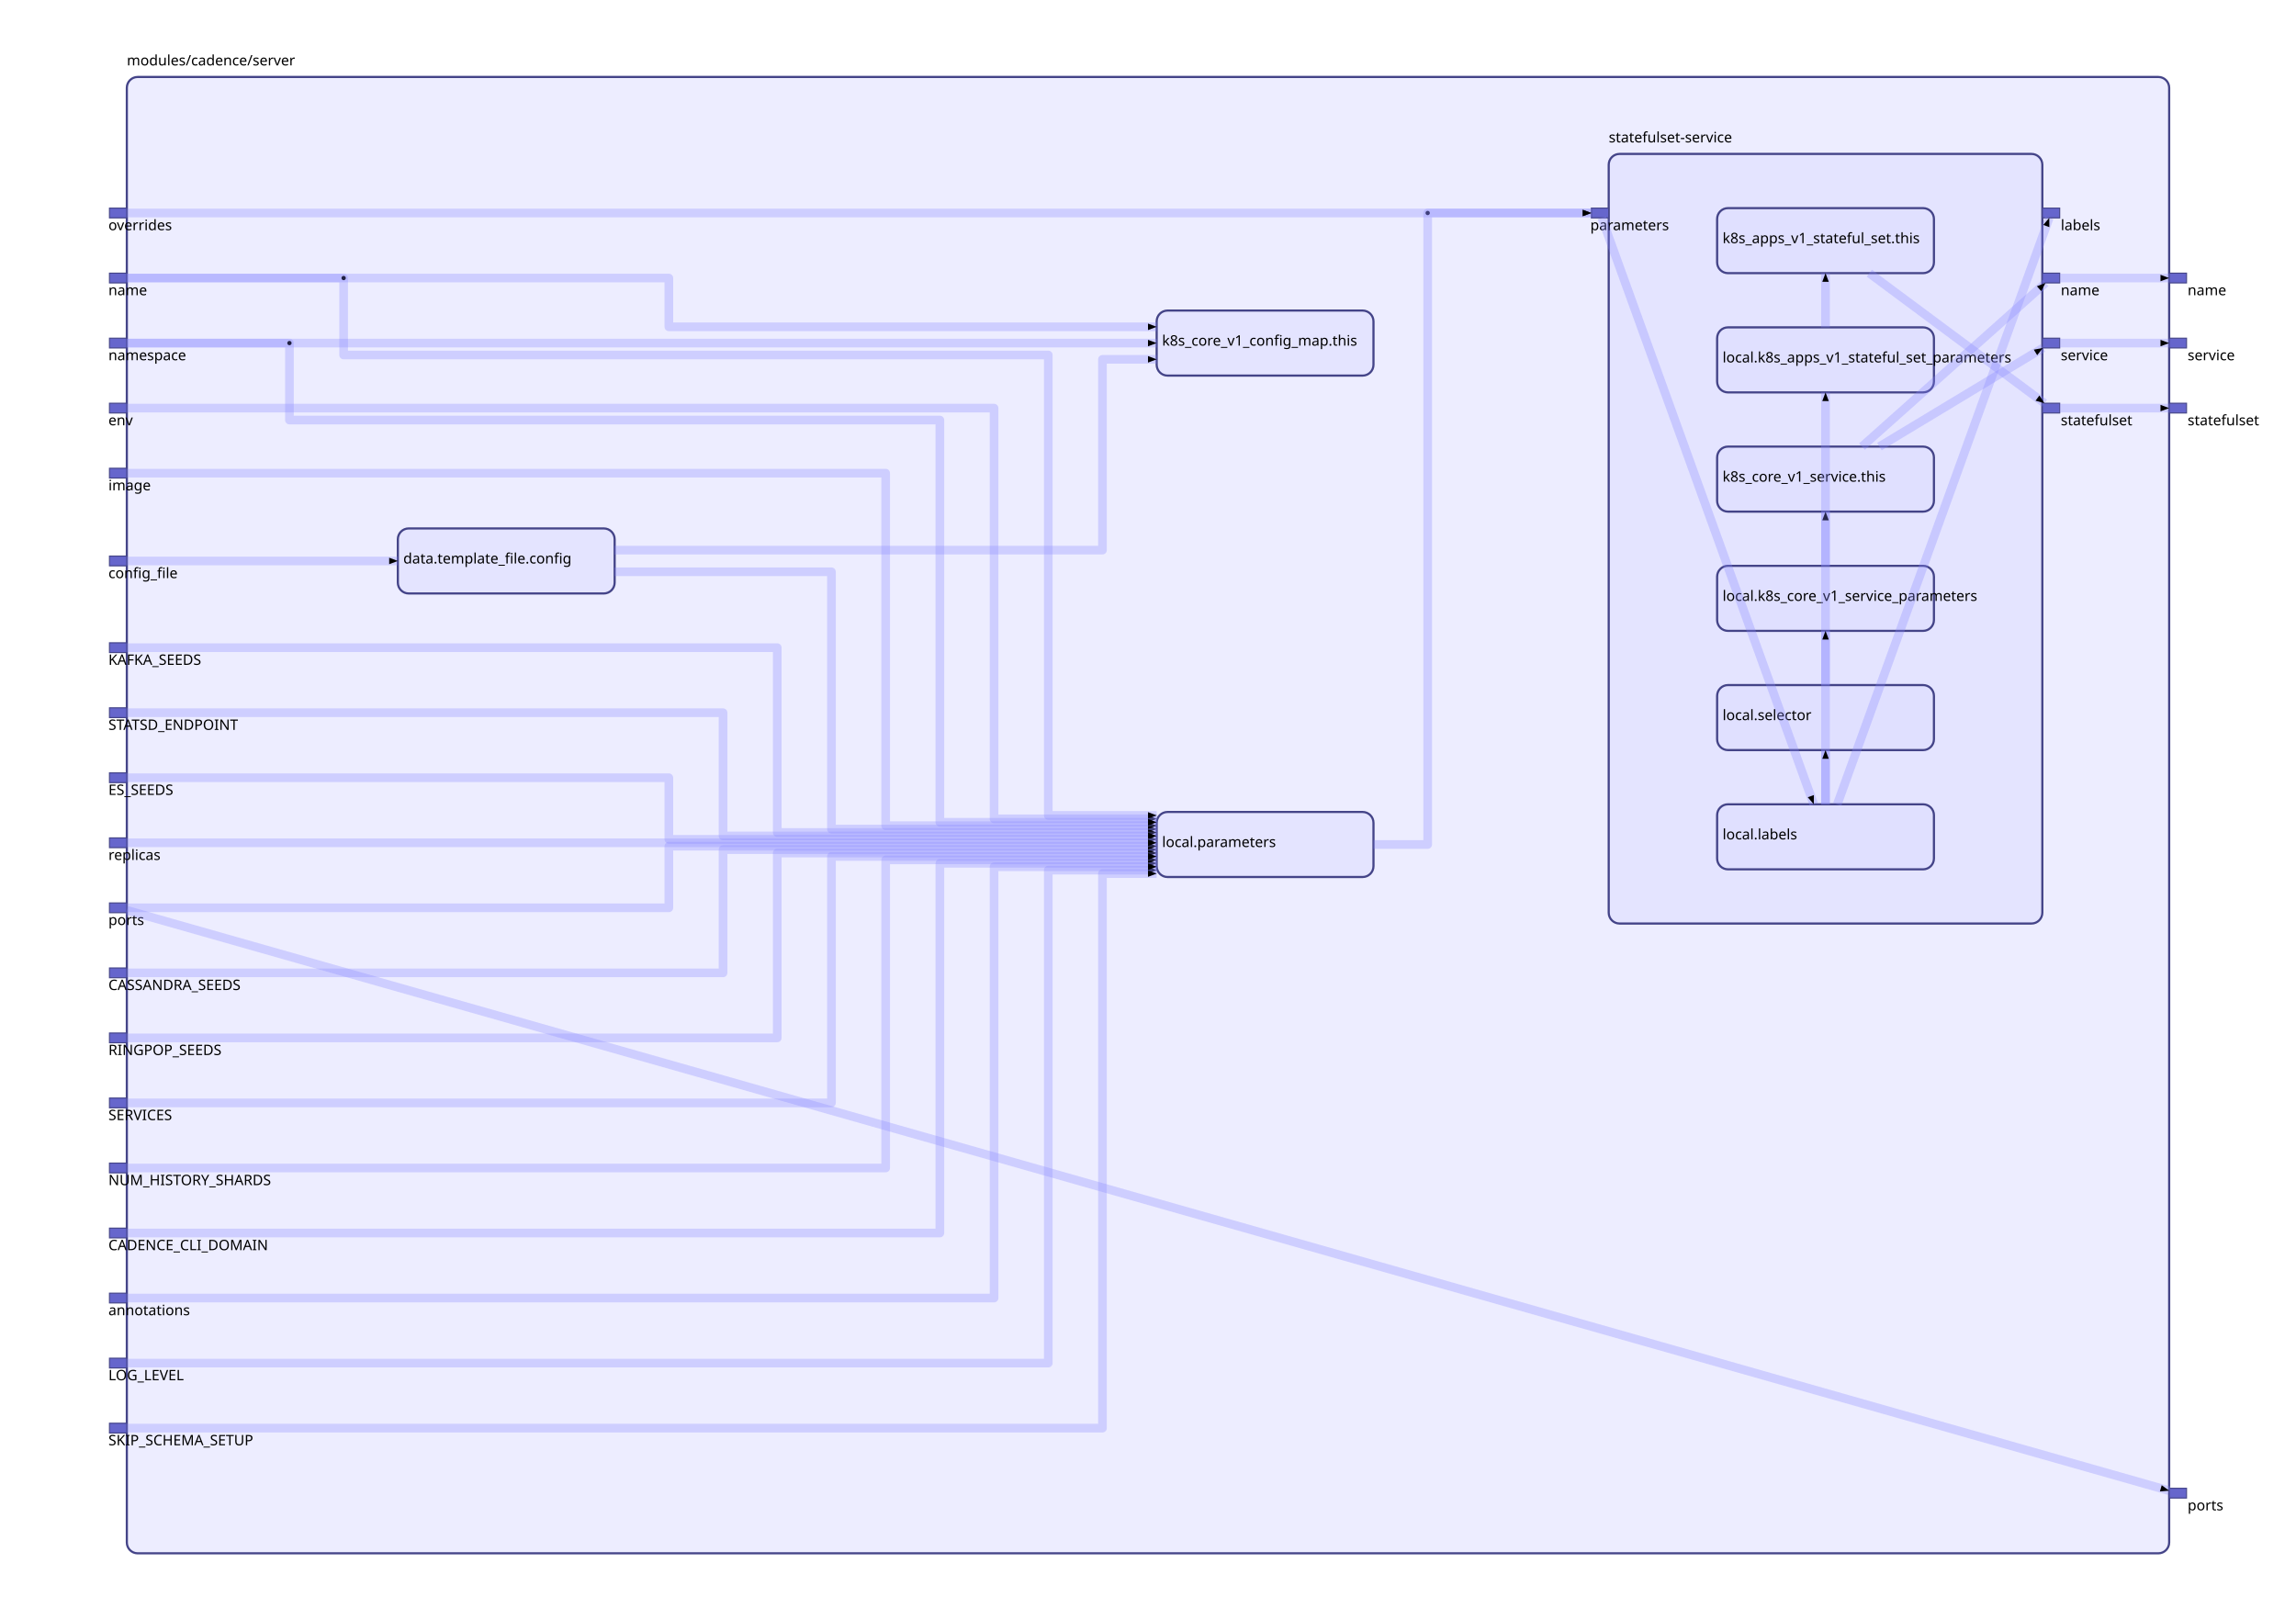
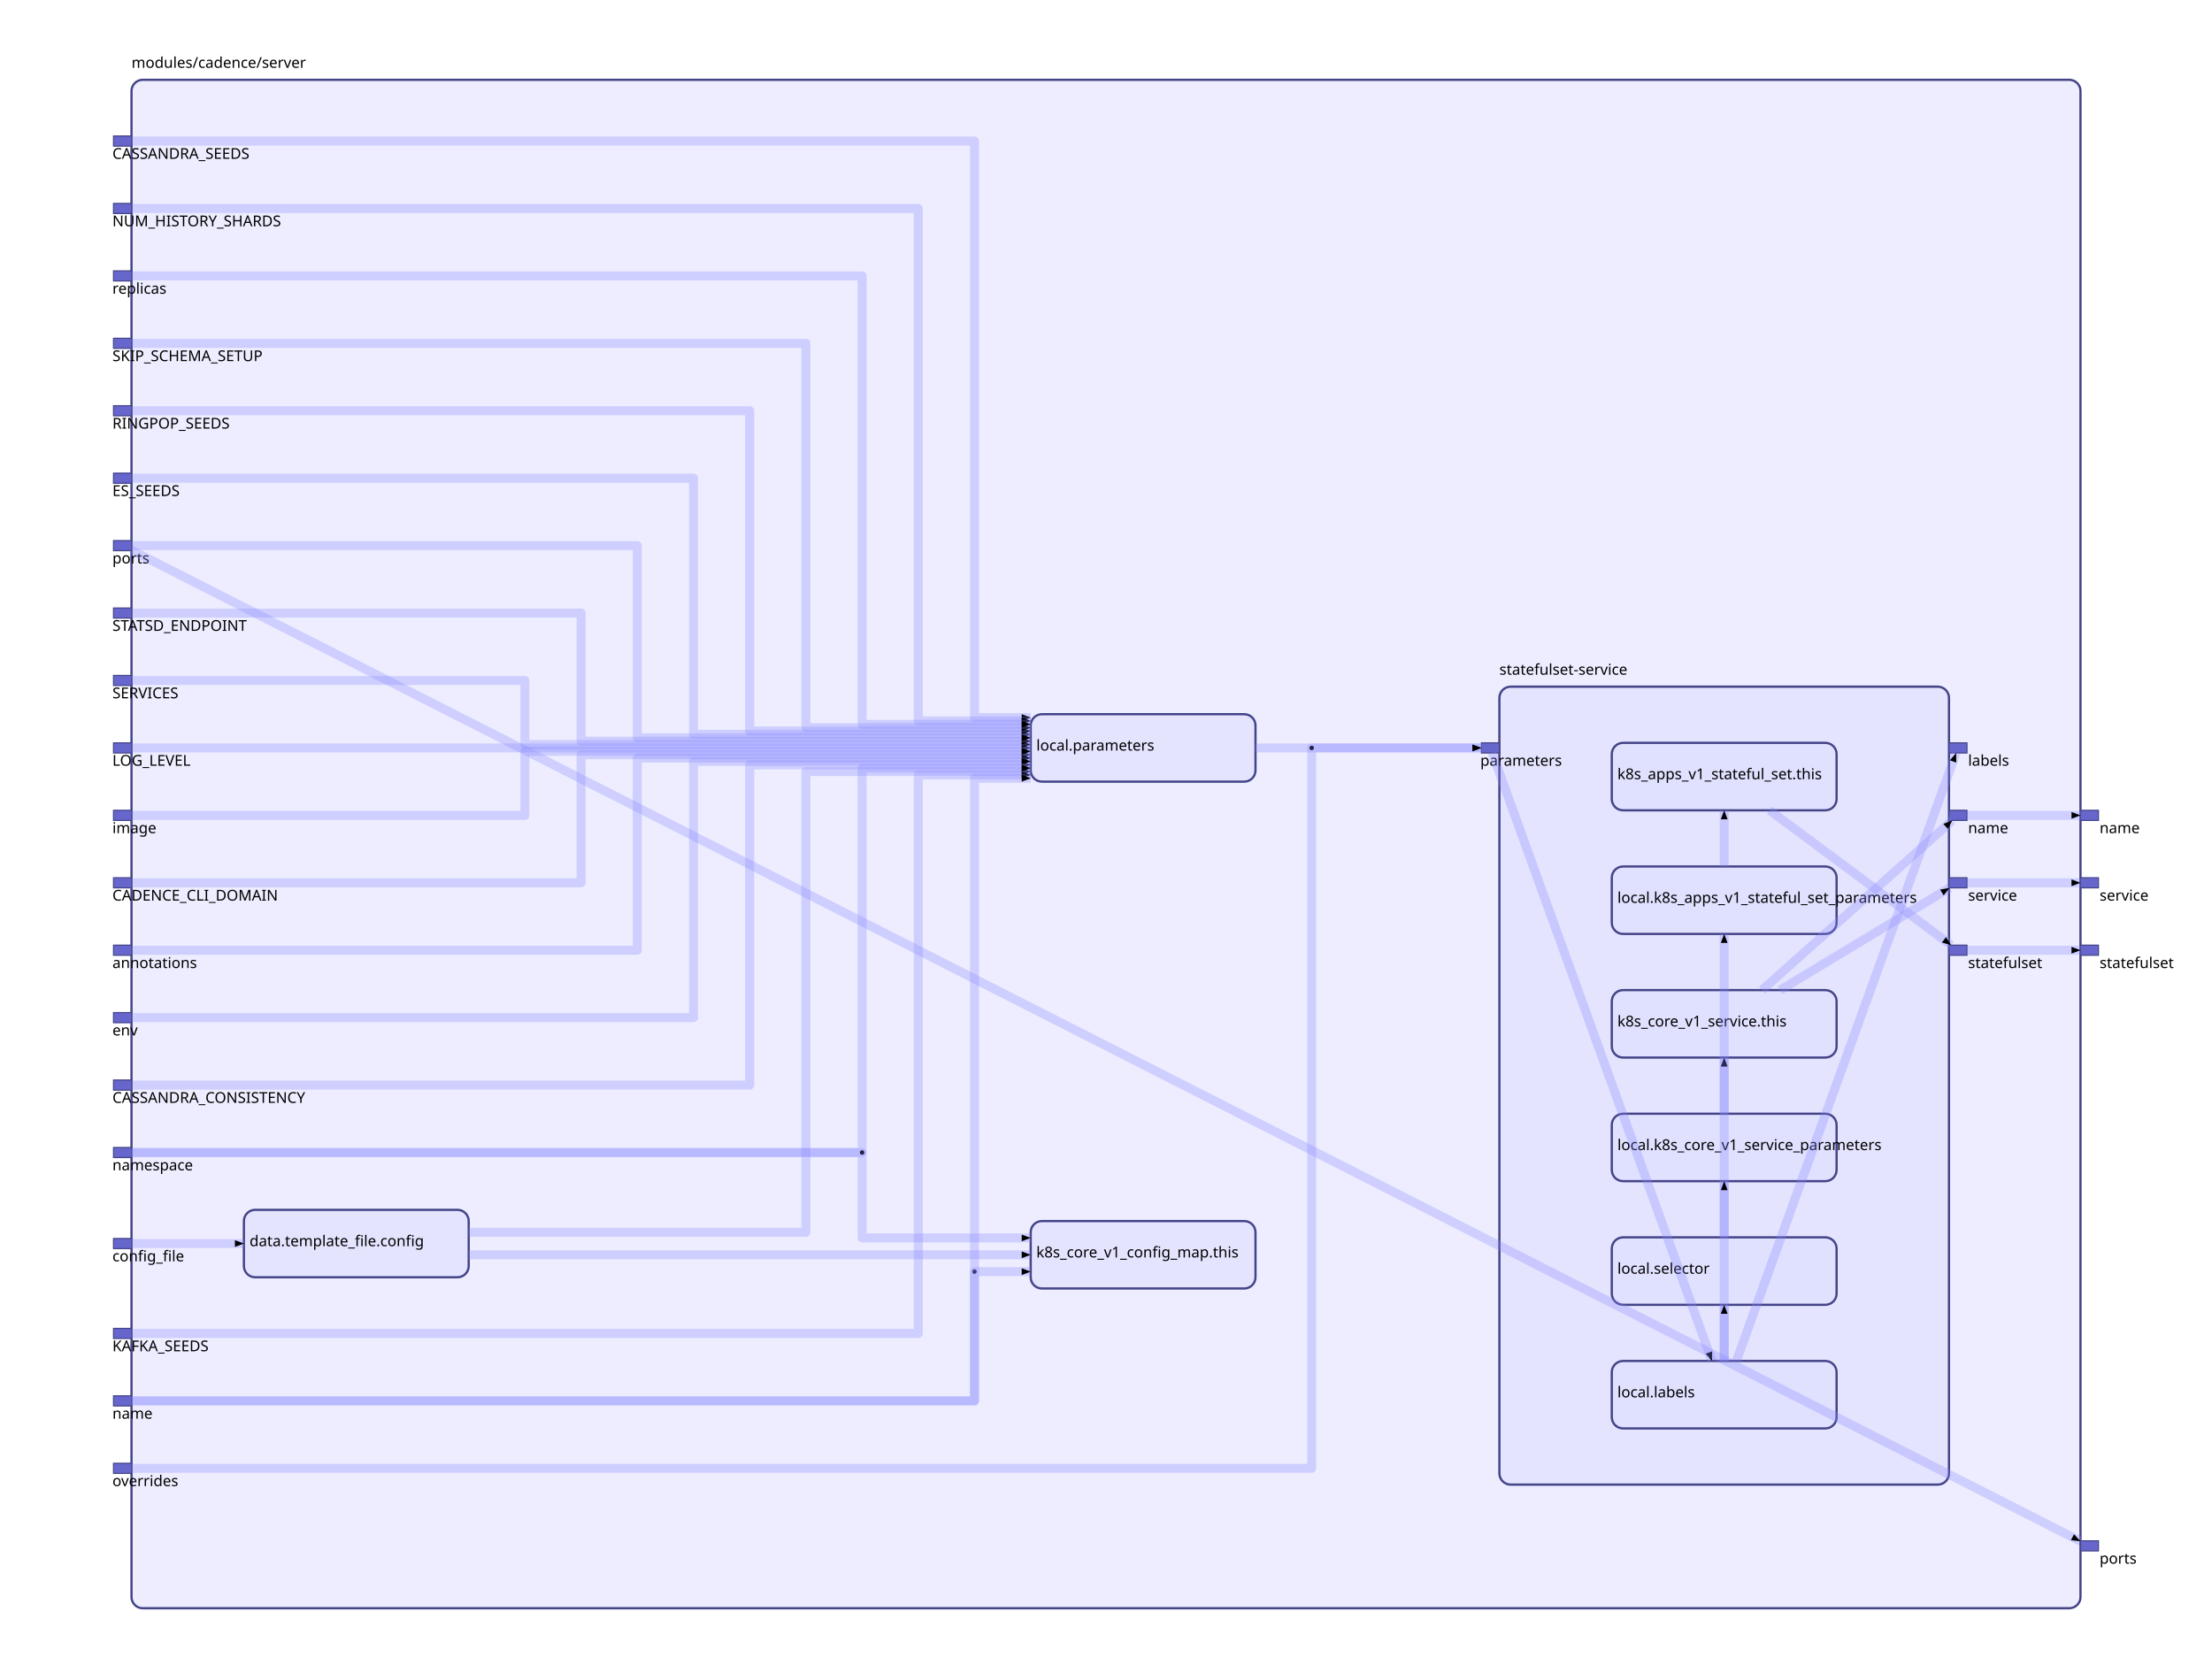
- <svg xmlns="http://www.w3.org/2000/svg" id="sprotty_1" class="sprotty-graph sprotty" tabindex="1002" viewBox="0 0 2118 1483">
+ <svg xmlns="http://www.w3.org/2000/svg" id="sprotty_1" class="sprotty-graph sprotty" tabindex="1002" viewBox="0 0 1968 1481">
  <style>
.elknode {
    stroke: #448;
    stroke-width: 2;
    fill: #ddf;
    fill-opacity: 0.5;
}

.elkport {
    stroke: #448;
    stroke-width: 1;
    fill: #66c;
}

.elkedge {
    fill: none;
    stroke: #88f;
    stroke-width: 8;
    stroke-opacity: 0.3;
    pointer-events: stroke;
    stroke-linejoin: round;
}

.elkedge:hover {
    stroke: #448;
    stroke-width: 8;
    stroke-opacity: 1;
    stroke-dasharray: 16px;
    stroke-dashoffset: 32px;
    animation: stroke 0.5s linear infinite;
}

@keyframes stroke {
    to {
        stroke-dashoffset: 0;
    }
}

.elkedge.arrow {
    fill: #336;
}

.elklabel {
    stroke-width: 0;
    stroke: #000;
    fill: #000;
    font-family: sans-serif;
    font-size: 10pt;
    dominant-baseline: hanging;
}

.elklabel:hover {
    font-size: 24pt;
}

.elkjunction {
    stroke: none;
    fill: #224;
}

.selected &gt; rect {
    stroke-width: 3;
}

.mouseover {
    stroke: #88f;
}
/*
 * Copyright (C) 2017 TypeFox and others.
 *
 * Licensed under the Apache License, Version 2.0 (the "License"); you may not use this file except in compliance with the License.
 * You may obtain a copy of the License at http://www.apache.org/licenses/LICENSE-2.0
 */

.sprotty {
    padding: 0px;
    font-family: "Helvetica Neue", Helvetica, Arial, sans-serif;
}

.sprotty-hidden {
    display: block;
    position: absolute;
    width: 0px;
    height: 0px;
}

.sprotty-popup {
    font-family: "Helvetica Neue", Helvetica, Arial, sans-serif;
    position: absolute;
    background: white;
    border-radius: 5px;
    border: 1px solid;
    max-width: 400px;
    min-width: 100px;
}

.sprotty-popup &gt; div {
    margin: 10px;
}

.sprotty-popup-closed {
    display: none;
}
</style>
  <g transform="scale(1) translate(0,0)">
    <g id="sprotty_3" transform="translate(117, 71)" opacity="1">
-       <rect class="elknode" x="0" y="0" rx="10" width="1884" height="1362" />
-       <g id="sprotty_5" transform="translate(250, 416.5)" opacity="1">
+       <rect class="elknode" x="0" y="0" rx="10" width="1734" height="1360" />
+       <g id="sprotty_5" transform="translate(100, 1005.5)" opacity="1">
        <rect class="elknode" x="0" y="0" rx="10" width="200" height="60" />
        <text id="sprotty_6" class="elklabel" transform="translate(5, 22) translate(0, 0)" opacity="1">data.template_file.config</text>
      </g>
-       <g id="sprotty_10" transform="translate(950, 215.5)" opacity="1">
+       <g id="sprotty_10" transform="translate(800, 1015.5)" opacity="1">
        <rect class="elknode" x="0" y="0" rx="10" width="200" height="60" />
        <text id="sprotty_11" class="elklabel" transform="translate(5, 22) translate(0, 0)" opacity="1">k8s_core_v1_config_map.this</text>
      </g>
-       <g id="sprotty_19" transform="translate(950, 678.0789)" opacity="1">
+       <g id="sprotty_19" transform="translate(800, 564.5)" opacity="1">
        <rect class="elknode" x="0" y="0" rx="10" width="200" height="60" />
        <text id="sprotty_20" class="elklabel" transform="translate(5, 22) translate(0, 0)" opacity="1">local.parameters</text>
      </g>
-       <g id="sprotty_69" transform="translate(1367, 71)" opacity="1">
+       <g id="sprotty_72" transform="translate(1217, 540)" opacity="1">
        <rect class="elknode" x="0" y="0" rx="10" width="400" height="710" />
-         <g id="sprotty_71" transform="translate(100, 50)" opacity="1">
-           <rect class="elknode" x="0" y="0" rx="10" width="200" height="60" />
-           <text id="sprotty_72" class="elklabel" transform="translate(5, 22) translate(0, 0)" opacity="1">k8s_apps_v1_stateful_set.this</text>
-         </g>
-         <g id="sprotty_73" transform="translate(100, 160)" opacity="1">
-           <rect class="elknode" x="0" y="0" rx="10" width="200" height="60" />
-           <text id="sprotty_74" class="elklabel" transform="translate(5, 22) translate(0, 0)" opacity="1">local.k8s_apps_v1_stateful_set_parameters</text>
-         </g>
-         <g id="sprotty_76" transform="translate(100, 270)" opacity="1">
-           <rect class="elknode" x="0" y="0" rx="10" width="200" height="60" />
-           <text id="sprotty_77" class="elklabel" transform="translate(5, 22) translate(0, 0)" opacity="1">k8s_core_v1_service.this</text>
-         </g>
-         <g id="sprotty_78" transform="translate(100, 380)" opacity="1">
-           <rect class="elknode" x="0" y="0" rx="10" width="200" height="60" />
-           <text id="sprotty_79" class="elklabel" transform="translate(5, 22) translate(0, 0)" opacity="1">local.k8s_core_v1_service_parameters</text>
-         </g>
-         <g id="sprotty_81" transform="translate(100, 490)" opacity="1">
-           <rect class="elknode" x="0" y="0" rx="10" width="200" height="60" />
-           <text id="sprotty_82" class="elklabel" transform="translate(5, 22) translate(0, 0)" opacity="1">local.selector</text>
-         </g>
-         <g id="sprotty_84" transform="translate(100, 600)" opacity="1">
-           <rect class="elknode" x="0" y="0" rx="10" width="200" height="60" />
-           <text id="sprotty_85" class="elklabel" transform="translate(5, 22) translate(0, 0)" opacity="1">local.labels</text>
-         </g>
-         <g id="sprotty_87" transform="translate(-16, 50)" opacity="1">
+         <g id="sprotty_74" transform="translate(100, 50)" opacity="1">
+           <rect class="elknode" x="0" y="0" rx="10" width="200" height="60" />
+           <text id="sprotty_75" class="elklabel" transform="translate(5, 22) translate(0, 0)" opacity="1">k8s_apps_v1_stateful_set.this</text>
+         </g>
+         <g id="sprotty_76" transform="translate(100, 160)" opacity="1">
+           <rect class="elknode" x="0" y="0" rx="10" width="200" height="60" />
+           <text id="sprotty_77" class="elklabel" transform="translate(5, 22) translate(0, 0)" opacity="1">local.k8s_apps_v1_stateful_set_parameters</text>
+         </g>
+         <g id="sprotty_79" transform="translate(100, 270)" opacity="1">
+           <rect class="elknode" x="0" y="0" rx="10" width="200" height="60" />
+           <text id="sprotty_80" class="elklabel" transform="translate(5, 22) translate(0, 0)" opacity="1">k8s_core_v1_service.this</text>
+         </g>
+         <g id="sprotty_81" transform="translate(100, 380)" opacity="1">
+           <rect class="elknode" x="0" y="0" rx="10" width="200" height="60" />
+           <text id="sprotty_82" class="elklabel" transform="translate(5, 22) translate(0, 0)" opacity="1">local.k8s_core_v1_service_parameters</text>
+         </g>
+         <g id="sprotty_84" transform="translate(100, 490)" opacity="1">
+           <rect class="elknode" x="0" y="0" rx="10" width="200" height="60" />
+           <text id="sprotty_85" class="elklabel" transform="translate(5, 22) translate(0, 0)" opacity="1">local.selector</text>
+         </g>
+         <g id="sprotty_87" transform="translate(100, 600)" opacity="1">
+           <rect class="elknode" x="0" y="0" rx="10" width="200" height="60" />
+           <text id="sprotty_88" class="elklabel" transform="translate(5, 22) translate(0, 0)" opacity="1">local.labels</text>
+         </g>
+         <g id="sprotty_90" transform="translate(-16, 50)" opacity="1">
          <rect class="elkport" x="0" y="0" width="16" height="9" />
-           <text id="sprotty_88" class="elklabel" transform="translate(-1, 10) translate(0, 0)" opacity="1">parameters</text>
-         </g>
-         <g id="sprotty_91" transform="translate(400, 50)" opacity="1">
+           <text id="sprotty_91" class="elklabel" transform="translate(-1, 10) translate(0, 0)" opacity="1">parameters</text>
+         </g>
+         <g id="sprotty_94" transform="translate(400, 50)" opacity="1">
          <rect class="elkport" x="0" y="0" width="16" height="9" />
-           <text id="sprotty_92" class="elklabel" transform="translate(17, 10) translate(0, 0)" opacity="1">labels</text>
-         </g>
-         <g id="sprotty_94" transform="translate(400, 110)" opacity="1">
+           <text id="sprotty_95" class="elklabel" transform="translate(17, 10) translate(0, 0)" opacity="1">labels</text>
+         </g>
+         <g id="sprotty_97" transform="translate(400, 110)" opacity="1">
          <rect class="elkport" x="0" y="0" width="16" height="9" />
-           <text id="sprotty_95" class="elklabel" transform="translate(17, 10) translate(0, 0)" opacity="1">name</text>
-         </g>
-         <g id="sprotty_97" transform="translate(400, 170)" opacity="1">
+           <text id="sprotty_98" class="elklabel" transform="translate(17, 10) translate(0, 0)" opacity="1">name</text>
+         </g>
+         <g id="sprotty_100" transform="translate(400, 170)" opacity="1">
          <rect class="elkport" x="0" y="0" width="16" height="9" />
-           <text id="sprotty_98" class="elklabel" transform="translate(17, 10) translate(0, 0)" opacity="1">service</text>
-         </g>
-         <g id="sprotty_100" transform="translate(400, 230)" opacity="1">
+           <text id="sprotty_101" class="elklabel" transform="translate(17, 10) translate(0, 0)" opacity="1">service</text>
+         </g>
+         <g id="sprotty_103" transform="translate(400, 230)" opacity="1">
          <rect class="elkport" x="0" y="0" width="16" height="9" />
-           <text id="sprotty_101" class="elklabel" transform="translate(17, 10) translate(0, 0)" opacity="1">statefulset</text>
-         </g>
-         <text id="sprotty_70" class="elklabel" transform="translate(0, -21) translate(0, 0)" opacity="1">statefulset-service</text>
-       </g>
-       <g id="sprotty_7" transform="translate(-16, 442)" opacity="1">
+           <text id="sprotty_104" class="elklabel" transform="translate(17, 10) translate(0, 0)" opacity="1">statefulset</text>
+         </g>
+         <text id="sprotty_73" class="elklabel" transform="translate(0, -21) translate(0, 0)" opacity="1">statefulset-service</text>
+       </g>
+       <g id="sprotty_7" transform="translate(-16, 1031)" opacity="1">
        <rect class="elkport" x="0" y="0" width="16" height="9" />
        <text id="sprotty_8" class="elklabel" transform="translate(-1, 10) translate(0, 0)" opacity="1">config_file</text>
      </g>
-       <g id="sprotty_13" transform="translate(-16, 181)" opacity="1">
+       <g id="sprotty_13" transform="translate(-16, 1171)" opacity="1">
        <rect class="elkport" x="0" y="0" width="16" height="9" />
        <text id="sprotty_14" class="elklabel" transform="translate(-1, 10) translate(0, 0)" opacity="1">name</text>
      </g>
-       <g id="sprotty_16" transform="translate(-16, 241)" opacity="1">
+       <g id="sprotty_16" transform="translate(-16, 950)" opacity="1">
        <rect class="elkport" x="0" y="0" width="16" height="9" />
        <text id="sprotty_17" class="elklabel" transform="translate(-1, 10) translate(0, 0)" opacity="1">namespace</text>
      </g>
-       <g id="sprotty_22" transform="translate(-16, 1062)" opacity="1">
+       <g id="sprotty_22" transform="translate(-16, 710)" opacity="1">
        <rect class="elkport" x="0" y="0" width="16" height="9" />
        <text id="sprotty_23" class="elklabel" transform="translate(-1, 10) translate(0, 0)" opacity="1">CADENCE_CLI_DOMAIN</text>
      </g>
-       <g id="sprotty_25" transform="translate(-16, 822)" opacity="1">
-         <rect class="elkport" x="0" y="0" width="16" height="9" />
-         <text id="sprotty_26" class="elklabel" transform="translate(-1, 10) translate(0, 0)" opacity="1">CASSANDRA_SEEDS</text>
-       </g>
-       <g id="sprotty_28" transform="translate(-16, 642)" opacity="1">
-         <rect class="elkport" x="0" y="0" width="16" height="9" />
-         <text id="sprotty_29" class="elklabel" transform="translate(-1, 10) translate(0, 0)" opacity="1">ES_SEEDS</text>
-       </g>
-       <g id="sprotty_31" transform="translate(-16, 522)" opacity="1">
-         <rect class="elkport" x="0" y="0" width="16" height="9" />
-         <text id="sprotty_32" class="elklabel" transform="translate(-1, 10) translate(0, 0)" opacity="1">KAFKA_SEEDS</text>
-       </g>
-       <g id="sprotty_34" transform="translate(-16, 1182)" opacity="1">
-         <rect class="elkport" x="0" y="0" width="16" height="9" />
-         <text id="sprotty_35" class="elklabel" transform="translate(-1, 10) translate(0, 0)" opacity="1">LOG_LEVEL</text>
-       </g>
-       <g id="sprotty_37" transform="translate(-16, 1002)" opacity="1">
-         <rect class="elkport" x="0" y="0" width="16" height="9" />
-         <text id="sprotty_38" class="elklabel" transform="translate(-1, 10) translate(0, 0)" opacity="1">NUM_HISTORY_SHARDS</text>
-       </g>
-       <g id="sprotty_40" transform="translate(-16, 882)" opacity="1">
-         <rect class="elkport" x="0" y="0" width="16" height="9" />
-         <text id="sprotty_41" class="elklabel" transform="translate(-1, 10) translate(0, 0)" opacity="1">RINGPOP_SEEDS</text>
-       </g>
-       <g id="sprotty_43" transform="translate(-16, 942)" opacity="1">
-         <rect class="elkport" x="0" y="0" width="16" height="9" />
-         <text id="sprotty_44" class="elklabel" transform="translate(-1, 10) translate(0, 0)" opacity="1">SERVICES</text>
-       </g>
-       <g id="sprotty_46" transform="translate(-16, 1242)" opacity="1">
-         <rect class="elkport" x="0" y="0" width="16" height="9" />
-         <text id="sprotty_47" class="elklabel" transform="translate(-1, 10) translate(0, 0)" opacity="1">SKIP_SCHEMA_SETUP</text>
-       </g>
-       <g id="sprotty_49" transform="translate(-16, 582)" opacity="1">
-         <rect class="elkport" x="0" y="0" width="16" height="9" />
-         <text id="sprotty_50" class="elklabel" transform="translate(-1, 10) translate(0, 0)" opacity="1">STATSD_ENDPOINT</text>
-       </g>
-       <g id="sprotty_52" transform="translate(-16, 1122)" opacity="1">
-         <rect class="elkport" x="0" y="0" width="16" height="9" />
-         <text id="sprotty_53" class="elklabel" transform="translate(-1, 10) translate(0, 0)" opacity="1">annotations</text>
-       </g>
-       <g id="sprotty_55" transform="translate(-16, 301)" opacity="1">
-         <rect class="elkport" x="0" y="0" width="16" height="9" />
-         <text id="sprotty_56" class="elklabel" transform="translate(-1, 10) translate(0, 0)" opacity="1">env</text>
-       </g>
-       <g id="sprotty_58" transform="translate(-16, 361)" opacity="1">
-         <rect class="elkport" x="0" y="0" width="16" height="9" />
-         <text id="sprotty_59" class="elklabel" transform="translate(-1, 10) translate(0, 0)" opacity="1">image</text>
-       </g>
-       <g id="sprotty_63" transform="translate(-16, 762)" opacity="1">
-         <rect class="elkport" x="0" y="0" width="16" height="9" />
-         <text id="sprotty_64" class="elklabel" transform="translate(-1, 10) translate(0, 0)" opacity="1">ports</text>
-       </g>
-       <g id="sprotty_66" transform="translate(-16, 702)" opacity="1">
-         <rect class="elkport" x="0" y="0" width="16" height="9" />
-         <text id="sprotty_67" class="elklabel" transform="translate(-1, 10) translate(0, 0)" opacity="1">replicas</text>
-       </g>
-       <g id="sprotty_104" transform="translate(-16, 121)" opacity="1">
-         <rect class="elkport" x="0" y="0" width="16" height="9" />
-         <text id="sprotty_105" class="elklabel" transform="translate(-1, 10) translate(0, 0)" opacity="1">overrides</text>
-       </g>
-       <g id="sprotty_107" transform="translate(1884, 181)" opacity="1">
-         <rect class="elkport" x="0" y="0" width="16" height="9" />
-         <text id="sprotty_108" class="elklabel" transform="translate(17, 10) translate(0, 0)" opacity="1">name</text>
-       </g>
-       <g id="sprotty_110" transform="translate(1884, 1302)" opacity="1">
-         <rect class="elkport" x="0" y="0" width="16" height="9" />
-         <text id="sprotty_111" class="elklabel" transform="translate(17, 10) translate(0, 0)" opacity="1">ports</text>
-       </g>
-       <g id="sprotty_113" transform="translate(1884, 241)" opacity="1">
-         <rect class="elkport" x="0" y="0" width="16" height="9" />
-         <text id="sprotty_114" class="elklabel" transform="translate(17, 10) translate(0, 0)" opacity="1">service</text>
-       </g>
-       <g id="sprotty_116" transform="translate(1884, 301)" opacity="1">
-         <rect class="elkport" x="0" y="0" width="16" height="9" />
-         <text id="sprotty_117" class="elklabel" transform="translate(17, 10) translate(0, 0)" opacity="1">statefulset</text>
+       <g id="sprotty_25" transform="translate(-16, 890)" opacity="1">
+         <rect class="elkport" x="0" y="0" width="16" height="9" />
+         <text id="sprotty_26" class="elklabel" transform="translate(-1, 10) translate(0, 0)" opacity="1">CASSANDRA_CONSISTENCY</text>
+       </g>
+       <g id="sprotty_28" transform="translate(-16, 50)" opacity="1">
+         <rect class="elkport" x="0" y="0" width="16" height="9" />
+         <text id="sprotty_29" class="elklabel" transform="translate(-1, 10) translate(0, 0)" opacity="1">CASSANDRA_SEEDS</text>
+       </g>
+       <g id="sprotty_31" transform="translate(-16, 350)" opacity="1">
+         <rect class="elkport" x="0" y="0" width="16" height="9" />
+         <text id="sprotty_32" class="elklabel" transform="translate(-1, 10) translate(0, 0)" opacity="1">ES_SEEDS</text>
+       </g>
+       <g id="sprotty_34" transform="translate(-16, 1111)" opacity="1">
+         <rect class="elkport" x="0" y="0" width="16" height="9" />
+         <text id="sprotty_35" class="elklabel" transform="translate(-1, 10) translate(0, 0)" opacity="1">KAFKA_SEEDS</text>
+       </g>
+       <g id="sprotty_37" transform="translate(-16, 590)" opacity="1">
+         <rect class="elkport" x="0" y="0" width="16" height="9" />
+         <text id="sprotty_38" class="elklabel" transform="translate(-1, 10) translate(0, 0)" opacity="1">LOG_LEVEL</text>
+       </g>
+       <g id="sprotty_40" transform="translate(-16, 110)" opacity="1">
+         <rect class="elkport" x="0" y="0" width="16" height="9" />
+         <text id="sprotty_41" class="elklabel" transform="translate(-1, 10) translate(0, 0)" opacity="1">NUM_HISTORY_SHARDS</text>
+       </g>
+       <g id="sprotty_43" transform="translate(-16, 290)" opacity="1">
+         <rect class="elkport" x="0" y="0" width="16" height="9" />
+         <text id="sprotty_44" class="elklabel" transform="translate(-1, 10) translate(0, 0)" opacity="1">RINGPOP_SEEDS</text>
+       </g>
+       <g id="sprotty_46" transform="translate(-16, 530)" opacity="1">
+         <rect class="elkport" x="0" y="0" width="16" height="9" />
+         <text id="sprotty_47" class="elklabel" transform="translate(-1, 10) translate(0, 0)" opacity="1">SERVICES</text>
+       </g>
+       <g id="sprotty_49" transform="translate(-16, 230)" opacity="1">
+         <rect class="elkport" x="0" y="0" width="16" height="9" />
+         <text id="sprotty_50" class="elklabel" transform="translate(-1, 10) translate(0, 0)" opacity="1">SKIP_SCHEMA_SETUP</text>
+       </g>
+       <g id="sprotty_52" transform="translate(-16, 470)" opacity="1">
+         <rect class="elkport" x="0" y="0" width="16" height="9" />
+         <text id="sprotty_53" class="elklabel" transform="translate(-1, 10) translate(0, 0)" opacity="1">STATSD_ENDPOINT</text>
+       </g>
+       <g id="sprotty_55" transform="translate(-16, 770)" opacity="1">
+         <rect class="elkport" x="0" y="0" width="16" height="9" />
+         <text id="sprotty_56" class="elklabel" transform="translate(-1, 10) translate(0, 0)" opacity="1">annotations</text>
+       </g>
+       <g id="sprotty_58" transform="translate(-16, 830)" opacity="1">
+         <rect class="elkport" x="0" y="0" width="16" height="9" />
+         <text id="sprotty_59" class="elklabel" transform="translate(-1, 10) translate(0, 0)" opacity="1">env</text>
+       </g>
+       <g id="sprotty_61" transform="translate(-16, 650)" opacity="1">
+         <rect class="elkport" x="0" y="0" width="16" height="9" />
+         <text id="sprotty_62" class="elklabel" transform="translate(-1, 10) translate(0, 0)" opacity="1">image</text>
+       </g>
+       <g id="sprotty_66" transform="translate(-16, 410)" opacity="1">
+         <rect class="elkport" x="0" y="0" width="16" height="9" />
+         <text id="sprotty_67" class="elklabel" transform="translate(-1, 10) translate(0, 0)" opacity="1">ports</text>
+       </g>
+       <g id="sprotty_69" transform="translate(-16, 170)" opacity="1">
+         <rect class="elkport" x="0" y="0" width="16" height="9" />
+         <text id="sprotty_70" class="elklabel" transform="translate(-1, 10) translate(0, 0)" opacity="1">replicas</text>
+       </g>
+       <g id="sprotty_107" transform="translate(-16, 1231)" opacity="1">
+         <rect class="elkport" x="0" y="0" width="16" height="9" />
+         <text id="sprotty_108" class="elklabel" transform="translate(-1, 10) translate(0, 0)" opacity="1">overrides</text>
+       </g>
+       <g id="sprotty_110" transform="translate(1734, 650)" opacity="1">
+         <rect class="elkport" x="0" y="0" width="16" height="9" />
+         <text id="sprotty_111" class="elklabel" transform="translate(17, 10) translate(0, 0)" opacity="1">name</text>
+       </g>
+       <g id="sprotty_113" transform="translate(1734, 1300)" opacity="1">
+         <rect class="elkport" x="0" y="0" width="16" height="9" />
+         <text id="sprotty_114" class="elklabel" transform="translate(17, 10) translate(0, 0)" opacity="1">ports</text>
+       </g>
+       <g id="sprotty_116" transform="translate(1734, 710)" opacity="1">
+         <rect class="elkport" x="0" y="0" width="16" height="9" />
+         <text id="sprotty_117" class="elklabel" transform="translate(17, 10) translate(0, 0)" opacity="1">service</text>
+       </g>
+       <g id="sprotty_119" transform="translate(1734, 770)" opacity="1">
+         <rect class="elkport" x="0" y="0" width="16" height="9" />
+         <text id="sprotty_120" class="elklabel" transform="translate(17, 10) translate(0, 0)" opacity="1">statefulset</text>
      </g>
      <text id="sprotty_4" class="elklabel" transform="translate(0, -21) translate(0, 0)" opacity="1">modules/cadence/server</text>
      <g id="sprotty_9" class="sprotty-edge" opacity="1">
-         <path class="elkedge" d="M 0,446.5 L 250,446.5" />
-         <path class="edge arrow" d="M 0,0 L 8,-3 L 8,3 Z" transform="rotate(180 250 446.5) translate(250 446.5)" />
+         <path class="elkedge" d="M 0,1035.5 L 100,1035.5" />
+         <path class="edge arrow" d="M 0,0 L 8,-3 L 8,3 Z" transform="rotate(180 100 1035.5) translate(100 1035.5)" />
      </g>
      <g id="sprotty_12" class="sprotty-edge" opacity="1">
-         <path class="elkedge" d="M 450,436.5 L 900,436.5 L 900,260.5 L 950,260.5" />
-         <path class="edge arrow" d="M 0,0 L 8,-3 L 8,3 Z" transform="rotate(180 950 260.5) translate(950 260.5)" />
+         <path class="elkedge" d="M 300,1045.5 L 800,1045.5" />
+         <path class="edge arrow" d="M 0,0 L 8,-3 L 8,3 Z" transform="rotate(180 800 1045.5) translate(800 1045.5)" />
      </g>
      <g id="sprotty_15" class="sprotty-edge" opacity="1">
-         <path class="elkedge" d="M 0,185.5 L 500,185.5 L 500,230.5 L 950,230.5" />
-         <path class="edge arrow" d="M 0,0 L 8,-3 L 8,3 Z" transform="rotate(180 950 230.5) translate(950 230.5)" />
+         <path class="elkedge" d="M 0,1175.5 L 750,1175.5 L 750,1060.5 L 800,1060.5" />
+         <path class="edge arrow" d="M 0,0 L 8,-3 L 8,3 Z" transform="rotate(180 800 1060.5) translate(800 1060.5)" />
+         <g id="sprotty_15_j0" transform="translate(750, 1060.5)" opacity="1">
+           <circle class="elkjunction" r="2" />
+         </g>
      </g>
      <g id="sprotty_18" class="sprotty-edge" opacity="1">
-         <path class="elkedge" d="M 0,245.5 L 950,245.5" />
-         <path class="edge arrow" d="M 0,0 L 8,-3 L 8,3 Z" transform="rotate(180 950 245.5) translate(950 245.5)" />
+         <path class="elkedge" d="M 0,954.5 L 650,954.5 L 650,1030.5 L 800,1030.5" />
+         <path class="edge arrow" d="M 0,0 L 8,-3 L 8,3 Z" transform="rotate(180 800 1030.5) translate(800 1030.5)" />
      </g>
      <g id="sprotty_21" class="sprotty-edge" opacity="1">
-         <path class="elkedge" d="M 450,456.5 L 650,456.5 L 650,693.868 L 950,693.868" />
-         <path class="edge arrow" d="M 0,0 L 8,-3 L 8,3 Z" transform="rotate(180 950 693.8684) translate(950 693.8684)" />
+         <path class="elkedge" d="M 300,1025.5 L 600,1025.5 L 600,615.5 L 800,615.5" />
+         <path class="edge arrow" d="M 0,0 L 8,-3 L 8,3 Z" transform="rotate(180 800 615.5) translate(800 615.5)" />
      </g>
      <g id="sprotty_24" class="sprotty-edge" opacity="1">
-         <path class="elkedge" d="M 0,1066.5 L 750,1066.5 L 750,725.447 L 950,725.447" />
-         <path class="edge arrow" d="M 0,0 L 8,-3 L 8,3 Z" transform="rotate(180 950 725.4474) translate(950 725.4474)" />
+         <path class="elkedge" d="M 0,714.5 L 400,714.5 L 400,600.5 L 800,600.5" />
+         <path class="edge arrow" d="M 0,0 L 8,-3 L 8,3 Z" transform="rotate(180 800 600.5) translate(800 600.5)" />
      </g>
      <g id="sprotty_27" class="sprotty-edge" opacity="1">
-         <path class="elkedge" d="M 0,826.5 L 550,826.5 L 550,712.816 L 950,712.816" />
-         <path class="edge arrow" d="M 0,0 L 8,-3 L 8,3 Z" transform="rotate(180 950 712.8158) translate(950 712.8158)" />
+         <path class="elkedge" d="M 0,894.5 L 550,894.5 L 550,609.5 L 800,609.5" />
+         <path class="edge arrow" d="M 0,0 L 8,-3 L 8,3 Z" transform="rotate(180 800 609.5) translate(800 609.5)" />
      </g>
      <g id="sprotty_30" class="sprotty-edge" opacity="1">
-         <path class="elkedge" d="M 0,646.5 L 500,646.5 L 500,703.342 L 950,703.342" />
-         <path class="edge arrow" d="M 0,0 L 8,-3 L 8,3 Z" transform="rotate(180 950 703.3421) translate(950 703.3421)" />
+         <path class="elkedge" d="M 0,54.5 L 750,54.5 L 750,567.5 L 800,567.5" />
+         <path class="edge arrow" d="M 0,0 L 8,-3 L 8,3 Z" transform="rotate(180 800 567.5) translate(800 567.5)" />
      </g>
      <g id="sprotty_33" class="sprotty-edge" opacity="1">
-         <path class="elkedge" d="M 0,526.5 L 600,526.5 L 600,697.026 L 950,697.026" />
-         <path class="edge arrow" d="M 0,0 L 8,-3 L 8,3 Z" transform="rotate(180 950 697.0263) translate(950 697.0263)" />
+         <path class="elkedge" d="M 0,354.5 L 500,354.5 L 500,582.5 L 800,582.5" />
+         <path class="edge arrow" d="M 0,0 L 8,-3 L 8,3 Z" transform="rotate(180 800 582.5) translate(800 582.5)" />
      </g>
      <g id="sprotty_36" class="sprotty-edge" opacity="1">
-         <path class="elkedge" d="M 0,1186.5 L 850,1186.5 L 850,731.763 L 950,731.763" />
-         <path class="edge arrow" d="M 0,0 L 8,-3 L 8,3 Z" transform="rotate(180 950 731.7632) translate(950 731.7632)" />
+         <path class="elkedge" d="M 0,1115.5 L 700,1115.5 L 700,618.5 L 800,618.5" />
+         <path class="edge arrow" d="M 0,0 L 8,-3 L 8,3 Z" transform="rotate(180 800 618.5) translate(800 618.5)" />
      </g>
      <g id="sprotty_39" class="sprotty-edge" opacity="1">
-         <path class="elkedge" d="M 0,1006.5 L 700,1006.5 L 700,722.289 L 950,722.289" />
-         <path class="edge arrow" d="M 0,0 L 8,-3 L 8,3 Z" transform="rotate(180 950 722.2895) translate(950 722.2895)" />
+         <path class="elkedge" d="M 0,594.5 L 800,594.5" />
+         <path class="edge arrow" d="M 0,0 L 8,-3 L 8,3 Z" transform="rotate(180 800 594.5) translate(800 594.5)" />
      </g>
      <g id="sprotty_42" class="sprotty-edge" opacity="1">
-         <path class="elkedge" d="M 0,886.5 L 600,886.5 L 600,715.974 L 950,715.974" />
-         <path class="edge arrow" d="M 0,0 L 8,-3 L 8,3 Z" transform="rotate(180 950 715.9737) translate(950 715.9737)" />
+         <path class="elkedge" d="M 0,114.5 L 700,114.5 L 700,570.5 L 800,570.5" />
+         <path class="edge arrow" d="M 0,0 L 8,-3 L 8,3 Z" transform="rotate(180 800 570.5) translate(800 570.5)" />
      </g>
      <g id="sprotty_45" class="sprotty-edge" opacity="1">
-         <path class="elkedge" d="M 0,946.5 L 650,946.5 L 650,719.132 L 950,719.132" />
-         <path class="edge arrow" d="M 0,0 L 8,-3 L 8,3 Z" transform="rotate(180 950 719.1316) translate(950 719.1316)" />
+         <path class="elkedge" d="M 0,294.5 L 550,294.5 L 550,579.5 L 800,579.5" />
+         <path class="edge arrow" d="M 0,0 L 8,-3 L 8,3 Z" transform="rotate(180 800 579.5) translate(800 579.5)" />
      </g>
      <g id="sprotty_48" class="sprotty-edge" opacity="1">
-         <path class="elkedge" d="M 0,1246.5 L 900,1246.5 L 900,734.921 L 950,734.921" />
-         <path class="edge arrow" d="M 0,0 L 8,-3 L 8,3 Z" transform="rotate(180 950 734.9211) translate(950 734.9211)" />
+         <path class="elkedge" d="M 0,534.5 L 350,534.5 L 350,591.5 L 800,591.5" />
+         <path class="edge arrow" d="M 0,0 L 8,-3 L 8,3 Z" transform="rotate(180 800 591.5) translate(800 591.5)" />
      </g>
      <g id="sprotty_51" class="sprotty-edge" opacity="1">
-         <path class="elkedge" d="M 0,586.5 L 550,586.5 L 550,700.184 L 950,700.184" />
-         <path class="edge arrow" d="M 0,0 L 8,-3 L 8,3 Z" transform="rotate(180 950 700.1842) translate(950 700.1842)" />
+         <path class="elkedge" d="M 0,234.5 L 600,234.5 L 600,576.5 L 800,576.5" />
+         <path class="edge arrow" d="M 0,0 L 8,-3 L 8,3 Z" transform="rotate(180 800 576.5) translate(800 576.5)" />
      </g>
      <g id="sprotty_54" class="sprotty-edge" opacity="1">
-         <path class="elkedge" d="M 0,1126.5 L 800,1126.5 L 800,728.605 L 950,728.605" />
-         <path class="edge arrow" d="M 0,0 L 8,-3 L 8,3 Z" transform="rotate(180 950 728.6053) translate(950 728.6053)" />
+         <path class="elkedge" d="M 0,474.5 L 400,474.5 L 400,588.5 L 800,588.5" />
+         <path class="edge arrow" d="M 0,0 L 8,-3 L 8,3 Z" transform="rotate(180 800 588.5) translate(800 588.5)" />
      </g>
      <g id="sprotty_57" class="sprotty-edge" opacity="1">
-         <path class="elkedge" d="M 0,305.5 L 800,305.5 L 800,684.395 L 950,684.395" />
-         <path class="edge arrow" d="M 0,0 L 8,-3 L 8,3 Z" transform="rotate(180 950 684.3947) translate(950 684.3947)" />
+         <path class="elkedge" d="M 0,774.5 L 450,774.5 L 450,603.5 L 800,603.5" />
+         <path class="edge arrow" d="M 0,0 L 8,-3 L 8,3 Z" transform="rotate(180 800 603.5) translate(800 603.5)" />
      </g>
      <g id="sprotty_60" class="sprotty-edge" opacity="1">
-         <path class="elkedge" d="M 0,365.5 L 700,365.5 L 700,690.711 L 950,690.711" />
-         <path class="edge arrow" d="M 0,0 L 8,-3 L 8,3 Z" transform="rotate(180 950 690.7105) translate(950 690.7105)" />
-       </g>
-       <g id="sprotty_61" class="sprotty-edge" opacity="1">
-         <path class="elkedge" d="M 0,185.5 L 200,185.5 L 200,256.5 L 850,256.5 L 850,681.237 L 950,681.237" />
-         <path class="edge arrow" d="M 0,0 L 8,-3 L 8,3 Z" transform="rotate(180 950 681.2368) translate(950 681.2368)" />
-         <g id="sprotty_61_j0" transform="translate(200, 185.5)" opacity="1">
+         <path class="elkedge" d="M 0,834.5 L 500,834.5 L 500,606.5 L 800,606.5" />
+         <path class="edge arrow" d="M 0,0 L 8,-3 L 8,3 Z" transform="rotate(180 800 606.5) translate(800 606.5)" />
+       </g>
+       <g id="sprotty_63" class="sprotty-edge" opacity="1">
+         <path class="elkedge" d="M 0,654.5 L 350,654.5 L 350,597.5 L 800,597.5" />
+         <path class="edge arrow" d="M 0,0 L 8,-3 L 8,3 Z" transform="rotate(180 800 597.5) translate(800 597.5)" />
+       </g>
+       <g id="sprotty_64" class="sprotty-edge" opacity="1">
+         <path class="elkedge" d="M 0,1175.5 L 750,1175.5 L 750,621.5 L 800,621.5" />
+         <path class="edge arrow" d="M 0,0 L 8,-3 L 8,3 Z" transform="rotate(180 800 621.5) translate(800 621.5)" />
+       </g>
+       <g id="sprotty_65" class="sprotty-edge" opacity="1">
+         <path class="elkedge" d="M 0,954.5 L 650,954.5 L 650,612.5 L 800,612.5" />
+         <path class="edge arrow" d="M 0,0 L 8,-3 L 8,3 Z" transform="rotate(180 800 612.5) translate(800 612.5)" />
+         <g id="sprotty_65_j0" transform="translate(650, 954.5)" opacity="1">
          <circle class="elkjunction" r="2" />
        </g>
      </g>
-       <g id="sprotty_62" class="sprotty-edge" opacity="1">
-         <path class="elkedge" d="M 0,245.5 L 150,245.5 L 150,316.5 L 750,316.5 L 750,687.553 L 950,687.553" />
-         <path class="edge arrow" d="M 0,0 L 8,-3 L 8,3 Z" transform="rotate(180 950 687.5526) translate(950 687.5526)" />
-         <g id="sprotty_62_j0" transform="translate(150, 245.5)" opacity="1">
+       <g id="sprotty_68" class="sprotty-edge" opacity="1">
+         <path class="elkedge" d="M 0,414.5 L 450,414.5 L 450,585.5 L 800,585.5" />
+         <path class="edge arrow" d="M 0,0 L 8,-3 L 8,3 Z" transform="rotate(180 800 585.5) translate(800 585.5)" />
+       </g>
+       <g id="sprotty_71" class="sprotty-edge" opacity="1">
+         <path class="elkedge" d="M 0,174.5 L 650,174.5 L 650,573.5 L 800,573.5" />
+         <path class="edge arrow" d="M 0,0 L 8,-3 L 8,3 Z" transform="rotate(180 800 573.5) translate(800 573.5)" />
+       </g>
+       <g id="sprotty_78" class="sprotty-edge" opacity="1">
+         <path class="elkedge" d="M 1417,700 L 1417,650" />
+         <path class="edge arrow" d="M 0,0 L 8,-3 L 8,3 Z" transform="rotate(90 1417 650) translate(1417 650)" />
+       </g>
+       <g id="sprotty_83" class="sprotty-edge" opacity="1">
+         <path class="elkedge" d="M 1417,920 L 1417,870" />
+         <path class="edge arrow" d="M 0,0 L 8,-3 L 8,3 Z" transform="rotate(90 1417 870) translate(1417 870)" />
+       </g>
+       <g id="sprotty_86" class="sprotty-edge" opacity="1">
+         <path class="elkedge" d="M 1417,1030 L 1417,760" />
+         <path class="edge arrow" d="M 0,0 L 8,-3 L 8,3 Z" transform="rotate(90 1417 760) translate(1417 760)" />
+       </g>
+       <g id="sprotty_89" class="sprotty-edge" opacity="1">
+         <path class="elkedge" d="M 1417,1140 L 1417,980" />
+         <path class="edge arrow" d="M 0,0 L 8,-3 L 8,3 Z" transform="rotate(90 1417 980) translate(1417 980)" />
+       </g>
+       <g id="sprotty_92" class="sprotty-edge" opacity="1">
+         <path class="elkedge" d="M 1210.626,599 L 1406.157,1140" />
+         <path class="edge arrow" d="M 0,0 L 8,-3 L 8,3 Z" transform="rotate(-109.8711 1406.157 1140) translate(1406.157 1140)" />
+       </g>
+       <g id="sprotty_93" class="sprotty-edge" opacity="1">
+         <path class="elkedge" d="M 1417,1140 L 1417,1090" />
+         <path class="edge arrow" d="M 0,0 L 8,-3 L 8,3 Z" transform="rotate(90 1417 1090) translate(1417 1090)" />
+       </g>
+       <g id="sprotty_96" class="sprotty-edge" opacity="1">
+         <path class="elkedge" d="M 1427.843,1140 L 1623.374,599" />
+         <path class="edge arrow" d="M 0,0 L 8,-3 L 8,3 Z" transform="rotate(109.8711 1623.374 599) translate(1623.374 599)" />
+       </g>
+       <g id="sprotty_99" class="sprotty-edge" opacity="1">
+         <path class="elkedge" d="M 1450.639,810 L 1619.954,659" />
+         <path class="edge arrow" d="M 0,0 L 8,-3 L 8,3 Z" transform="rotate(138.2726 1619.954 659) translate(1619.954 659)" />
+       </g>
+       <g id="sprotty_102" class="sprotty-edge" opacity="1">
+         <path class="elkedge" d="M 1466.721,810 L 1617.542,719" />
+         <path class="edge arrow" d="M 0,0 L 8,-3 L 8,3 Z" transform="rotate(148.8947 1617.542 719) translate(1617.542 719)" />
+       </g>
+       <g id="sprotty_105" class="sprotty-edge" opacity="1">
+         <path class="elkedge" d="M 1457.388,650 L 1618.942,770" />
+         <path class="edge arrow" d="M 0,0 L 8,-3 L 8,3 Z" transform="rotate(-143.3955 1618.942 770) translate(1618.942 770)" />
+       </g>
+       <g id="sprotty_106" class="sprotty-edge" opacity="1">
+         <path class="elkedge" d="M 1000,594.5 L 1201,594.5" />
+         <path class="edge arrow" d="M 0,0 L 8,-3 L 8,3 Z" transform="rotate(180 1201 594.5) translate(1201 594.5)" />
+       </g>
+       <g id="sprotty_109" class="sprotty-edge" opacity="1">
+         <path class="elkedge" d="M 0,1235.5 L 1050,1235.5 L 1050,594.5 L 1201,594.5" />
+         <path class="edge arrow" d="M 0,0 L 8,-3 L 8,3 Z" transform="rotate(180 1201 594.5) translate(1201 594.5)" />
+         <g id="sprotty_109_j0" transform="translate(1050, 594.5)" opacity="1">
          <circle class="elkjunction" r="2" />
        </g>
      </g>
-       <g id="sprotty_65" class="sprotty-edge" opacity="1">
-         <path class="elkedge" d="M 0,766.5 L 500,766.5 L 500,709.658 L 950,709.658" />
-         <path class="edge arrow" d="M 0,0 L 8,-3 L 8,3 Z" transform="rotate(180 950 709.6579) translate(950 709.6579)" />
-       </g>
-       <g id="sprotty_68" class="sprotty-edge" opacity="1">
-         <path class="elkedge" d="M 0,706.5 L 950,706.5" />
-         <path class="edge arrow" d="M 0,0 L 8,-3 L 8,3 Z" transform="rotate(180 950 706.5) translate(950 706.5)" />
-       </g>
-       <g id="sprotty_75" class="sprotty-edge" opacity="1">
-         <path class="elkedge" d="M 1567,231 L 1567,181" />
-         <path class="edge arrow" d="M 0,0 L 8,-3 L 8,3 Z" transform="rotate(90 1567 181) translate(1567 181)" />
-       </g>
-       <g id="sprotty_80" class="sprotty-edge" opacity="1">
-         <path class="elkedge" d="M 1567,451 L 1567,401" />
-         <path class="edge arrow" d="M 0,0 L 8,-3 L 8,3 Z" transform="rotate(90 1567 401) translate(1567 401)" />
-       </g>
-       <g id="sprotty_83" class="sprotty-edge" opacity="1">
-         <path class="elkedge" d="M 1567,561 L 1567,291" />
-         <path class="edge arrow" d="M 0,0 L 8,-3 L 8,3 Z" transform="rotate(90 1567 291) translate(1567 291)" />
-       </g>
-       <g id="sprotty_86" class="sprotty-edge" opacity="1">
-         <path class="elkedge" d="M 1567,671 L 1567,511" />
-         <path class="edge arrow" d="M 0,0 L 8,-3 L 8,3 Z" transform="rotate(90 1567 511) translate(1567 511)" />
-       </g>
-       <g id="sprotty_89" class="sprotty-edge" opacity="1">
-         <path class="elkedge" d="M 1360.626,130 L 1556.157,671" />
-         <path class="edge arrow" d="M 0,0 L 8,-3 L 8,3 Z" transform="rotate(-109.8711 1556.157 671) translate(1556.157 671)" />
-       </g>
-       <g id="sprotty_90" class="sprotty-edge" opacity="1">
-         <path class="elkedge" d="M 1567,671 L 1567,621" />
-         <path class="edge arrow" d="M 0,0 L 8,-3 L 8,3 Z" transform="rotate(90 1567 621) translate(1567 621)" />
-       </g>
-       <g id="sprotty_93" class="sprotty-edge" opacity="1">
-         <path class="elkedge" d="M 1577.843,671 L 1773.374,130" />
-         <path class="edge arrow" d="M 0,0 L 8,-3 L 8,3 Z" transform="rotate(109.8711 1773.374 130) translate(1773.374 130)" />
-       </g>
-       <g id="sprotty_96" class="sprotty-edge" opacity="1">
-         <path class="elkedge" d="M 1600.639,341 L 1769.954,190" />
-         <path class="edge arrow" d="M 0,0 L 8,-3 L 8,3 Z" transform="rotate(138.2726 1769.954 190) translate(1769.954 190)" />
-       </g>
-       <g id="sprotty_99" class="sprotty-edge" opacity="1">
-         <path class="elkedge" d="M 1616.721,341 L 1767.542,250" />
-         <path class="edge arrow" d="M 0,0 L 8,-3 L 8,3 Z" transform="rotate(148.8947 1767.542 250) translate(1767.542 250)" />
-       </g>
-       <g id="sprotty_102" class="sprotty-edge" opacity="1">
-         <path class="elkedge" d="M 1607.388,181 L 1768.942,301" />
-         <path class="edge arrow" d="M 0,0 L 8,-3 L 8,3 Z" transform="rotate(-143.3955 1768.942 301) translate(1768.942 301)" />
-       </g>
-       <g id="sprotty_103" class="sprotty-edge" opacity="1">
-         <path class="elkedge" d="M 1150,708.079 L 1200,708.079 L 1200,125.5 L 1351,125.5" />
-         <path class="edge arrow" d="M 0,0 L 8,-3 L 8,3 Z" transform="rotate(180 1351 125.5) translate(1351 125.5)" />
-         <g id="sprotty_103_j0" transform="translate(1200, 125.5)" opacity="1">
-           <circle class="elkjunction" r="2" />
-         </g>
-       </g>
-       <g id="sprotty_106" class="sprotty-edge" opacity="1">
-         <path class="elkedge" d="M 0,125.5 L 1351,125.5" />
-         <path class="edge arrow" d="M 0,0 L 8,-3 L 8,3 Z" transform="rotate(180 1351 125.5) translate(1351 125.5)" />
-       </g>
-       <g id="sprotty_109" class="sprotty-edge" opacity="1">
-         <path class="elkedge" d="M 1783,185.5 L 1884,185.5" />
-         <path class="edge arrow" d="M 0,0 L 8,-3 L 8,3 Z" transform="rotate(180 1884 185.5) translate(1884 185.5)" />
-       </g>
      <g id="sprotty_112" class="sprotty-edge" opacity="1">
-         <path class="elkedge" d="M 0,768.774 L 1884,1304.226" />
-         <path class="edge arrow" d="M 0,0 L 8,-3 L 8,3 Z" transform="rotate(-164.1343 1884 1304.226) translate(1884 1304.226)" />
+         <path class="elkedge" d="M 1633,654.5 L 1734,654.5" />
+         <path class="edge arrow" d="M 0,0 L 8,-3 L 8,3 Z" transform="rotate(180 1734 654.5) translate(1734 654.5)" />
      </g>
      <g id="sprotty_115" class="sprotty-edge" opacity="1">
-         <path class="elkedge" d="M 1783,245.5 L 1884,245.5" />
-         <path class="edge arrow" d="M 0,0 L 8,-3 L 8,3 Z" transform="rotate(180 1884 245.5) translate(1884 245.5)" />
+         <path class="elkedge" d="M 0,418.569 L 1734,1300.431" />
+         <path class="edge arrow" d="M 0,0 L 8,-3 L 8,3 Z" transform="rotate(-153.0434 1734 1300.431) translate(1734 1300.431)" />
      </g>
      <g id="sprotty_118" class="sprotty-edge" opacity="1">
-         <path class="elkedge" d="M 1783,305.5 L 1884,305.5" />
-         <path class="edge arrow" d="M 0,0 L 8,-3 L 8,3 Z" transform="rotate(180 1884 305.5) translate(1884 305.5)" />
+         <path class="elkedge" d="M 1633,714.5 L 1734,714.5" />
+         <path class="edge arrow" d="M 0,0 L 8,-3 L 8,3 Z" transform="rotate(180 1734 714.5) translate(1734 714.5)" />
+       </g>
+       <g id="sprotty_121" class="sprotty-edge" opacity="1">
+         <path class="elkedge" d="M 1633,774.5 L 1734,774.5" />
+         <path class="edge arrow" d="M 0,0 L 8,-3 L 8,3 Z" transform="rotate(180 1734 774.5) translate(1734 774.5)" />
      </g>
    </g>
  </g>
</svg>
